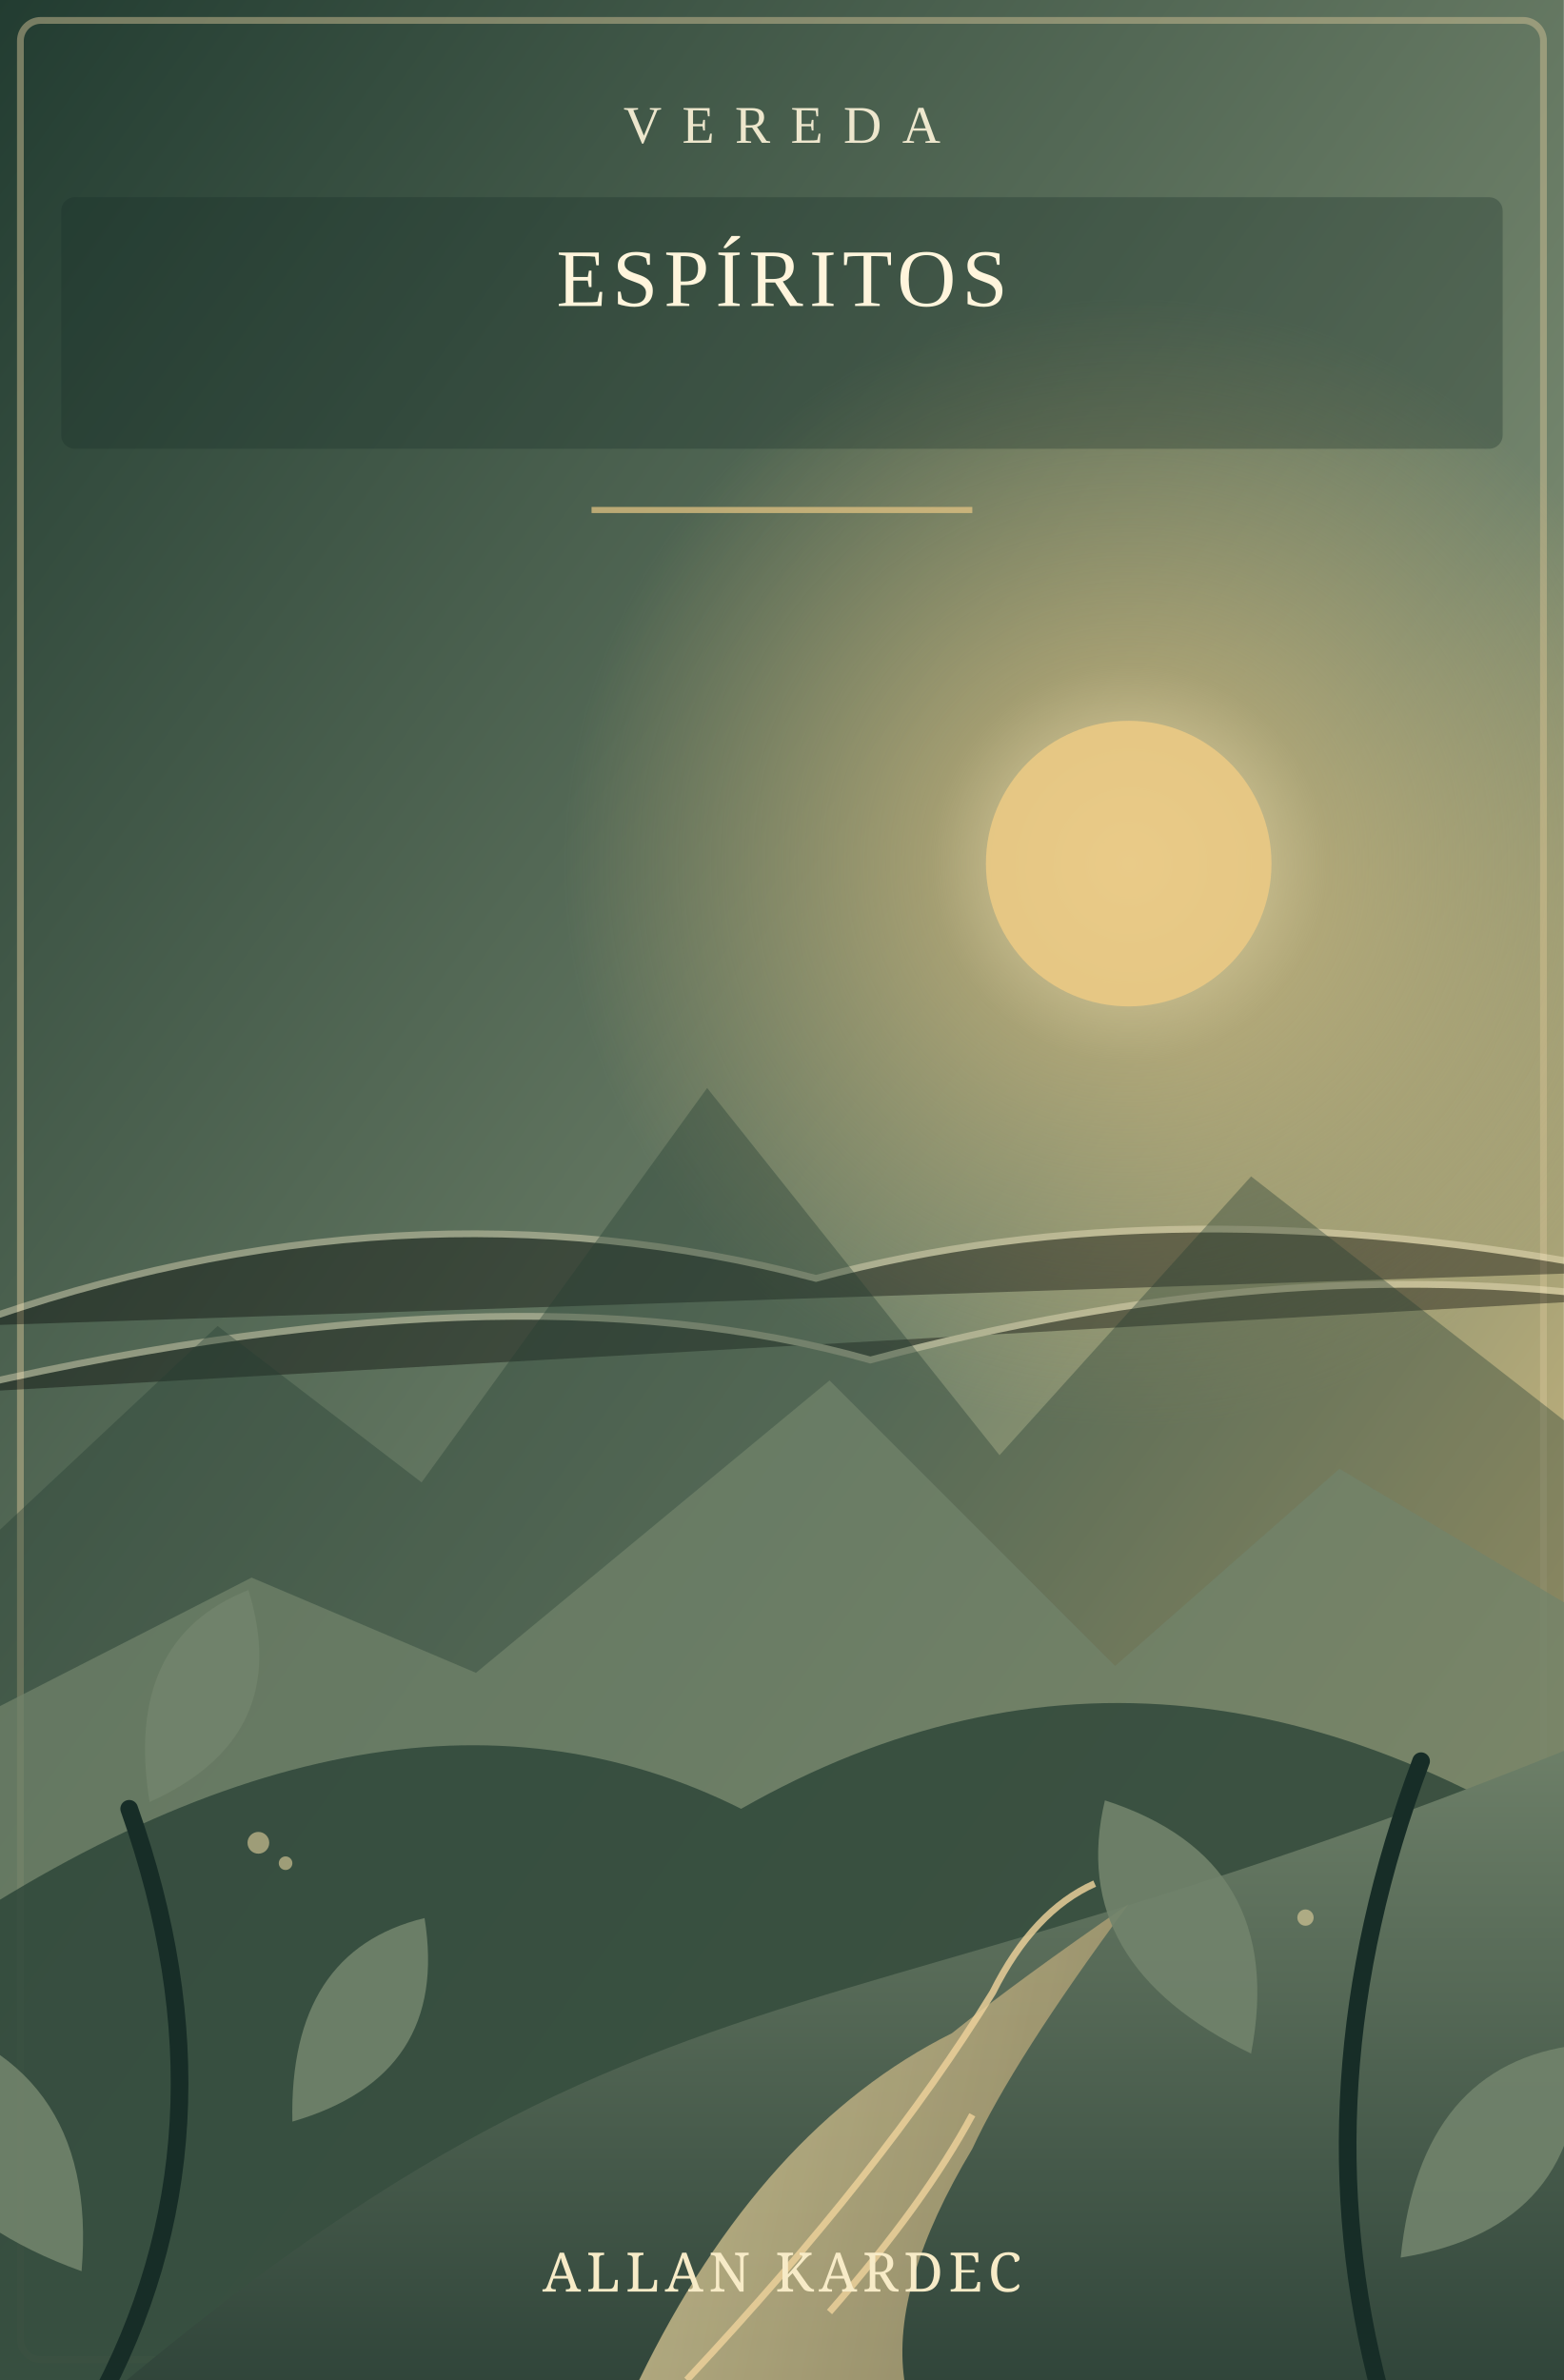
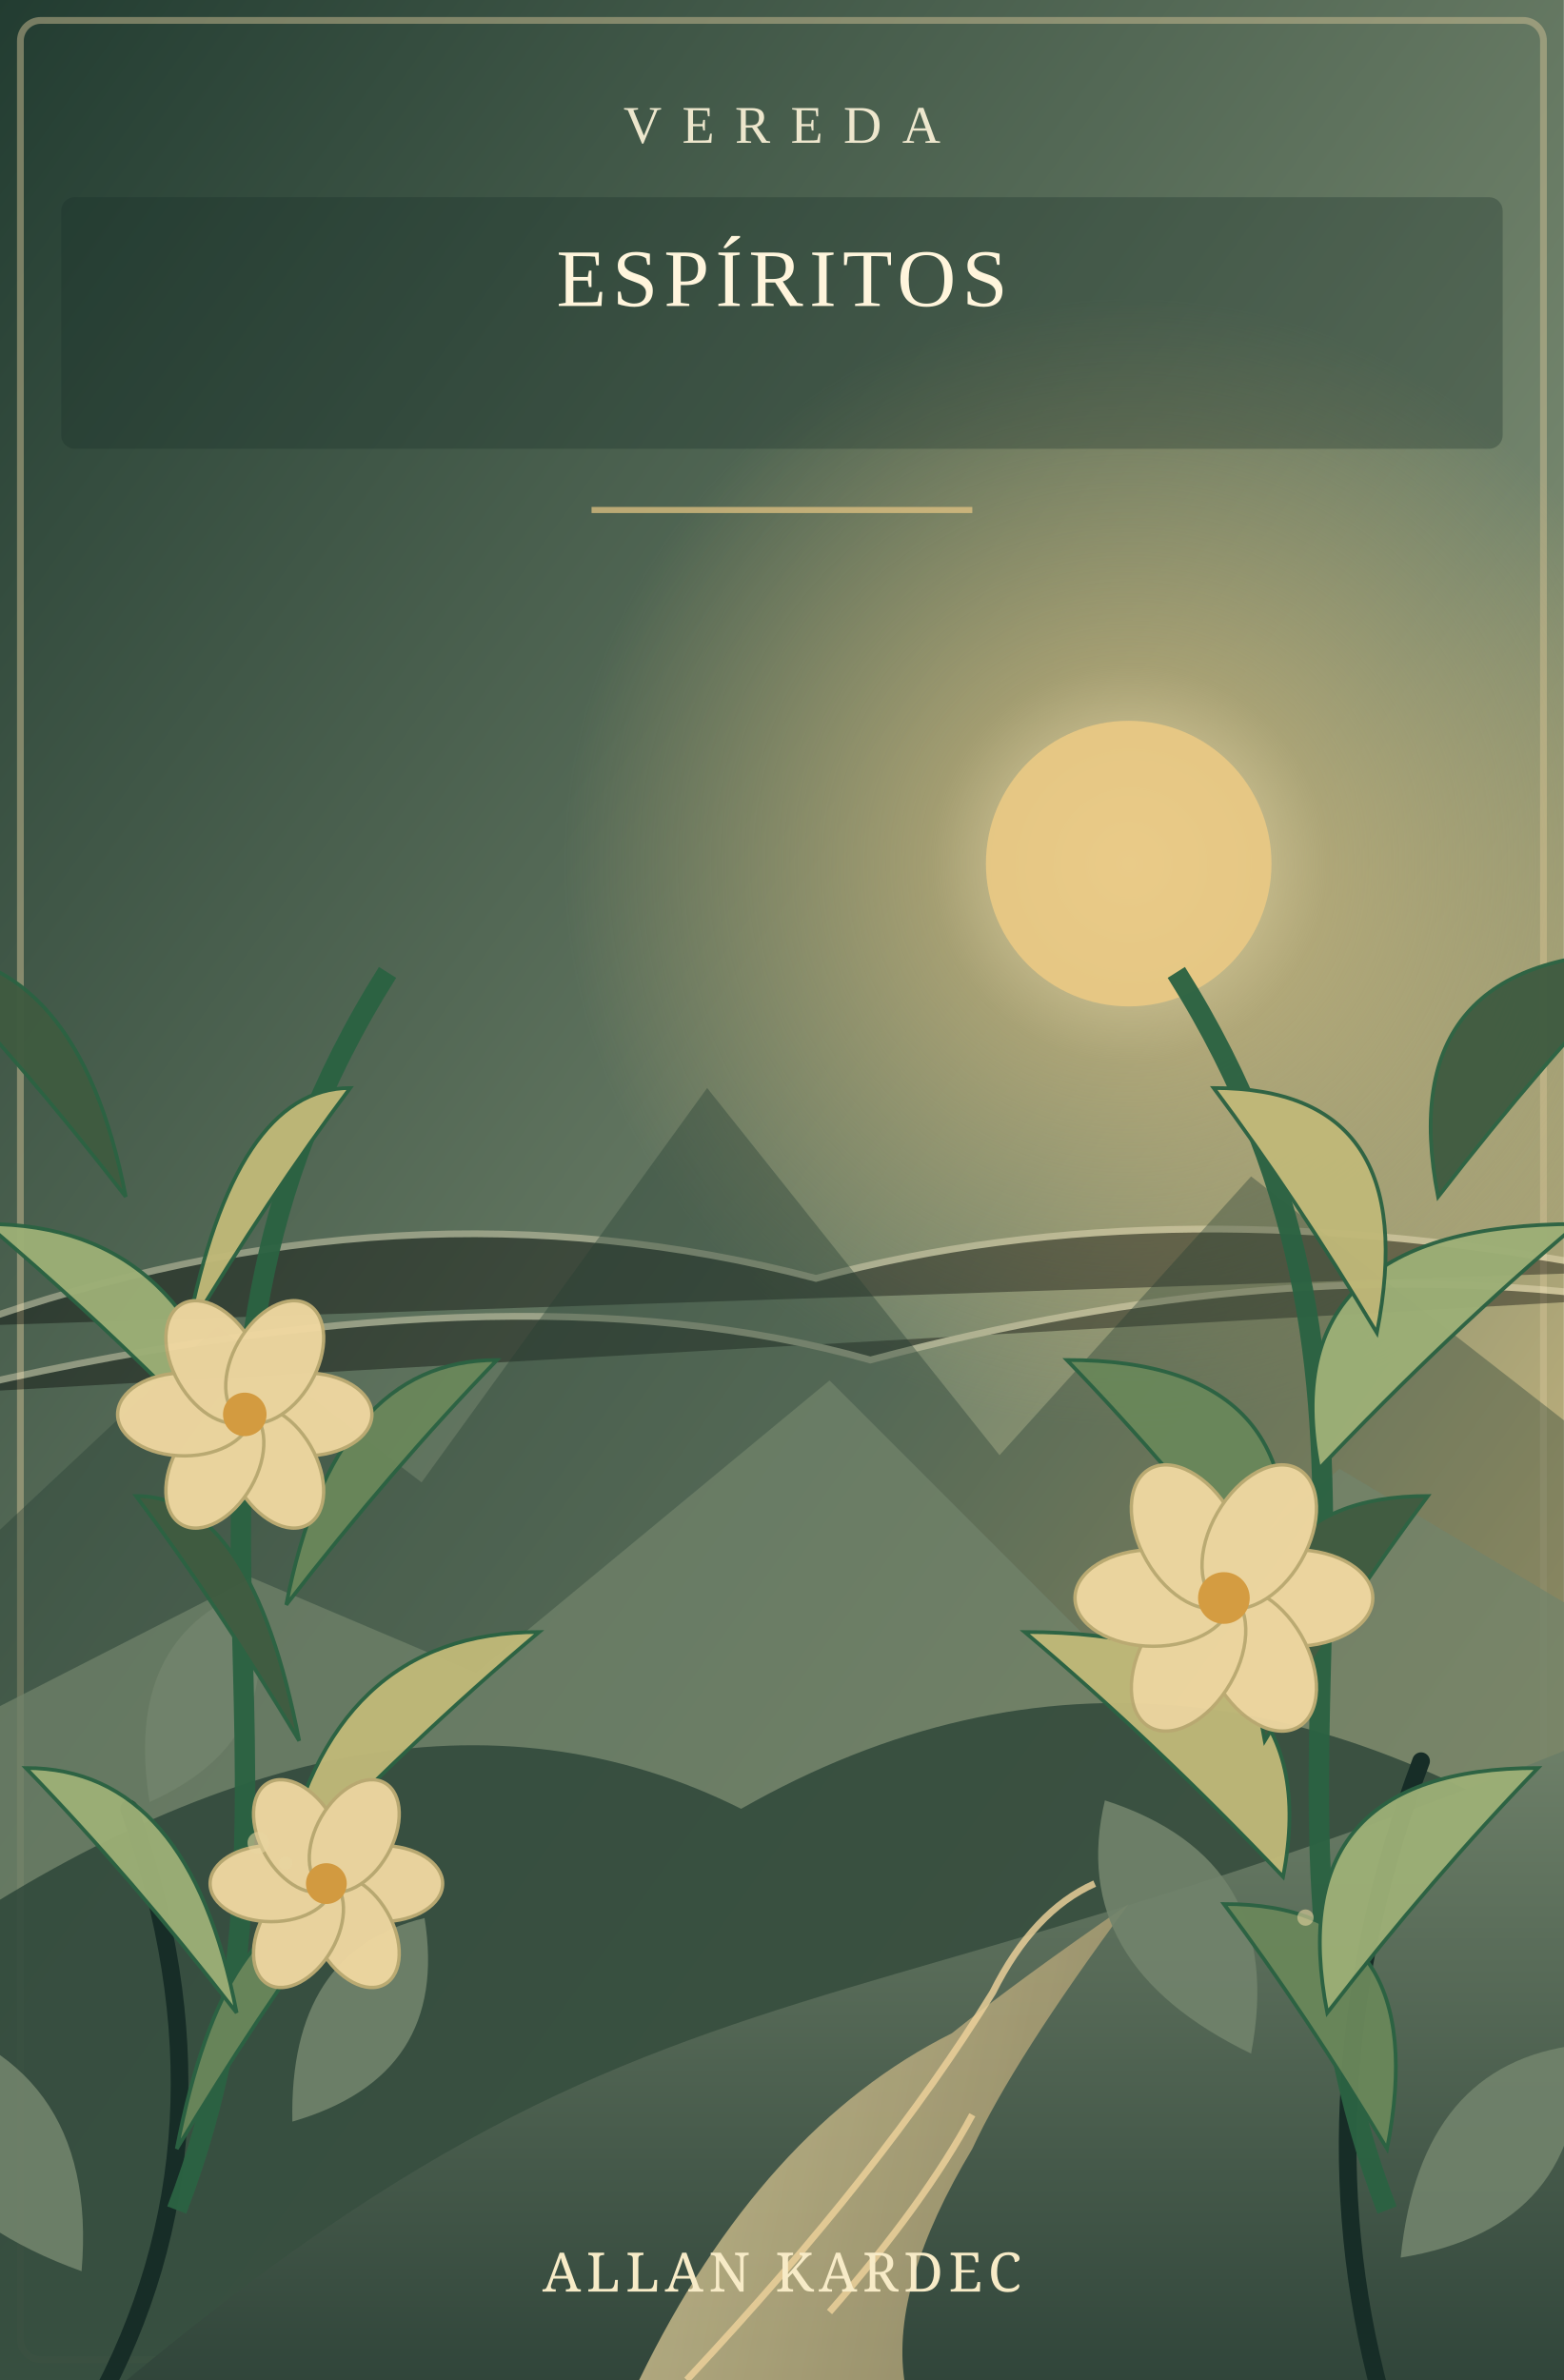
<svg xmlns="http://www.w3.org/2000/svg" viewBox="0 0 230 350" role="img" aria-labelledby="t d">
  <defs>
    <linearGradient id="sky" x1="0" y1="0" x2=".9" y2="1">
      <stop offset="0" stop-color="#223c31" />
      <stop offset=".60" stop-color="#71836b" />
      <stop offset="1" stop-color="#e9c884" />
    </linearGradient>
    <linearGradient id="front" x1="0" y1="0" x2="0" y2="1">
      <stop offset="0" stop-color="#71836b" />
      <stop offset="1" stop-color="#172d27" />
    </linearGradient>
    <radialGradient id="halo">
      <stop offset="0" stop-color="#fff2c8" stop-opacity=".95" />
      <stop offset=".35" stop-color="#e9c884" stop-opacity=".48" />
      <stop offset="1" stop-color="#e9c884" stop-opacity="0" />
    </radialGradient>
    <linearGradient id="trail" x1="0" y1="0" x2="1" y2=".2">
      <stop offset="0" stop-color="#ead7a0" />
      <stop offset="1" stop-color="#b3a174" />
    </linearGradient>
  </defs>
  <rect width="230" height="350" fill="url(#sky)" />
  <rect x="3" y="3" width="224" height="344" rx="3" fill="none" stroke="#d4c297" opacity=".48" stroke-width="1" />
  <circle cx="166" cy="127" r="83" fill="url(#halo)" />
  <circle cx="166" cy="127" r="21" fill="#e9c884" opacity=".93" />
  <g stroke="#fff1cd" opacity=".37" stroke-width="1">
    <path d="M-5 195 Q59 172 120 188 Q172 174 239 187" />
    <path d="M-9 205 Q75 185 128 200 Q188 184 239 191" />
  </g>
  <path d="M-15 239 L32 195 62 218 104 160 147 214 184 173 243 219 243 351 -15 351Z" fill="#223c31" opacity=".37" />
  <path d="M-10 256 L37 232 70 246 122 203 164 245 197 216 239 241 239 350 -10 350Z" fill="#71836b" opacity=".72" />
  <path d="M-16 290 Q55 239 109 266 Q174 229 243 280 L243 350 -16 350Z" fill="#223c31" opacity=".70" />
  <path d="M-18 383 C94 276 108 310 248 250 L248 390Z" fill="url(#front)" />
  <path d="M94 350 Q112 313 140 299 Q150 291 166 280 Q149 303 143 316 Q131 336 133 350Z" fill="url(#trail)" opacity=".72" />
  <g stroke="#172d27" stroke-width="2.6" fill="none" stroke-linecap="round">
    <path d="M14 354 Q36 314 19 266" />
    <path d="M203 352 Q191 307 209 259" />
  </g>
  <g>
    <path transform="translate(-3 295) rotate(-40) scale(1.1)" d="M0 0 Q-17 -25 0 -43 Q19 -22 0 0Z" fill="#71836b" opacity=".90" />
    <path transform="translate(22 265) rotate(25) scale(0.8)" d="M0 0 Q-17 -25 0 -43 Q19 -22 0 0Z" fill="#71836b" opacity=".90" />
    <path transform="translate(12 334) rotate(-36) scale(1.1)" d="M0 0 Q-17 -25 0 -43 Q19 -22 0 0Z" fill="#71836b" opacity=".90" />
    <path transform="translate(43 312) rotate(33) scale(0.83)" d="M0 0 Q-17 -25 0 -43 Q19 -22 0 0Z" fill="#71836b" opacity=".90" />
    <path transform="translate(206 332) rotate(40) scale(0.95)" d="M0 0 Q-17 -25 0 -43 Q19 -22 0 0Z" fill="#71836b" opacity=".90" />
    <path transform="translate(184 302) rotate(-30) scale(1)" d="M0 0 Q-17 -25 0 -43 Q19 -22 0 0Z" fill="#71836b" opacity=".90" />
  </g>
+   <g opacity=".96">
+     <path d="M26 325 C51 260 16 208 57 143" fill="none" stroke="#2b6242" stroke-width="3" />
+     <path d="M26 316 Q38 296 50 280 Q33 280 26 316Z" fill="#69865a" stroke="#2b6242" stroke-width=".55" />
+     <path d="M34.8 296 Q19.3 276 3.8 260 Q27.8 260 34.8 296Z" fill="#9caf76" stroke="#2b6242" stroke-width=".55" />
+     <path d="M41.3 276 Q60.3 256 79.3 240 Q48.3 240 41.3 276Z" fill="#c0b878" stroke="#2b6242" stroke-width=".55" />
+     <path d="M44 256 Q32 236 20 220 Q37 220 44 256Z" fill="#3e5b3f" stroke="#2b6242" stroke-width=".55" />
+     <path d="M42.1 236 Q57.6 216 73.1 200 Q49.1 200 42.1 236Z" fill="#69865a" stroke="#2b6242" stroke-width=".55" />
+     <path d="M36 216 Q17 196 -2 180 Q29 180 36 216Z" fill="#9caf76" stroke="#2b6242" stroke-width=".55" />
+     <path d="M27.5 196 Q39.5 176 51.5 160 Q34.5 160 27.5 196Z" fill="#c0b878" stroke="#2b6242" stroke-width=".55" />
+     <path d="M18.5 176 Q3 156 -12.5 140 Q11.5 140 18.5 176Z" fill="#3e5b3f" stroke="#2b6242" stroke-width=".55" />
+     <path d="M204 325 C179 260 214 208 173 143" fill="none" stroke="#2b6242" stroke-width="3" />
+     <path d="M204 316 Q192 296 180 280 Q211 280 204 316Z" fill="#69865a" stroke="#2b6242" stroke-width=".55" />
+     <path d="M195.2 296 Q210.7 276 226.2 260 Q188.2 260 195.2 296Z" fill="#9caf76" stroke="#2b6242" stroke-width=".55" />
+     <path d="M188.7 276 Q169.7 256 150.7 240 Q195.7 240 188.7 276Z" fill="#c0b878" stroke="#2b6242" stroke-width=".55" />
+     <path d="M186 256 Q198 236 210 220 Q179 220 186 256Z" fill="#3e5b3f" stroke="#2b6242" stroke-width=".55" />
+     <path d="M187.9 236 Q172.4 216 156.9 200 Q194.9 200 187.9 236Z" fill="#69865a" stroke="#2b6242" stroke-width=".55" />
+     <path d="M194 216 Q213 196 232 180 Q187 180 194 216Z" fill="#9caf76" stroke="#2b6242" stroke-width=".55" />
+     <path d="M202.5 196 Q190.5 176 178.5 160 Q209.5 160 202.5 196Z" fill="#c0b878" stroke="#2b6242" stroke-width=".55" />
+     <path d="M211.5 176 Q227 156 242.5 140 Q204.5 140 211.5 176Z" fill="#3e5b3f" stroke="#2b6242" stroke-width=".55" />
+     <g>
+       <ellipse cx="44.9" cy="208" rx="6.1" ry="9.8" transform="rotate(90 44.9 208)" fill="#efd7a0" stroke="#bdac73" stroke-width=".5" />
+       <ellipse cx="40.4" cy="215.7" rx="6.1" ry="9.8" transform="rotate(150 40.4 215.7)" fill="#efd7a0" stroke="#bdac73" stroke-width=".5" />
+       <ellipse cx="31.6" cy="215.7" rx="6.1" ry="9.8" transform="rotate(210 31.6 215.7)" fill="#efd7a0" stroke="#bdac73" stroke-width=".5" />
+       <ellipse cx="27.1" cy="208" rx="6.1" ry="9.8" transform="rotate(270 27.1 208)" fill="#efd7a0" stroke="#bdac73" stroke-width=".5" />
+       <ellipse cx="31.6" cy="200.3" rx="6.1" ry="9.8" transform="rotate(330 31.6 200.3)" fill="#efd7a0" stroke="#bdac73" stroke-width=".5" />
+       <ellipse cx="40.4" cy="200.3" rx="6.1" ry="9.8" transform="rotate(390 40.4 200.3)" fill="#efd7a0" stroke="#bdac73" stroke-width=".5" />
+       <circle cx="36" cy="208" r="3.2" fill="#d99d40" />
+     </g>
+     <g>
+       <ellipse cx="190.4" cy="235" rx="7.1" ry="11.5" transform="rotate(90 190.4 235)" fill="#efd7a0" stroke="#bdac73" stroke-width=".5" />
+       <ellipse cx="185.2" cy="244" rx="7.1" ry="11.5" transform="rotate(150 185.2 244)" fill="#efd7a0" stroke="#bdac73" stroke-width=".5" />
+       <ellipse cx="174.8" cy="244" rx="7.1" ry="11.5" transform="rotate(210 174.8 244)" fill="#efd7a0" stroke="#bdac73" stroke-width=".5" />
+       <ellipse cx="169.6" cy="235" rx="7.1" ry="11.5" transform="rotate(270 169.6 235)" fill="#efd7a0" stroke="#bdac73" stroke-width=".5" />
+       <ellipse cx="174.8" cy="226" rx="7.1" ry="11.5" transform="rotate(330 174.8 226)" fill="#efd7a0" stroke="#bdac73" stroke-width=".5" />
+       <ellipse cx="185.2" cy="226" rx="7.1" ry="11.5" transform="rotate(390 185.2 226)" fill="#efd7a0" stroke="#bdac73" stroke-width=".5" />
+       <circle cx="180" cy="235" r="3.8" fill="#d99d40" />
+     </g>
+     <g>
+       <ellipse cx="56.1" cy="277" rx="5.6" ry="9" transform="rotate(90 56.1 277)" fill="#efd7a0" stroke="#bdac73" stroke-width=".5" />
+       <ellipse cx="52.1" cy="284" rx="5.6" ry="9" transform="rotate(150 52.1 284)" fill="#efd7a0" stroke="#bdac73" stroke-width=".5" />
+       <ellipse cx="43.9" cy="284" rx="5.6" ry="9" transform="rotate(210 43.9 284)" fill="#efd7a0" stroke="#bdac73" stroke-width=".5" />
+       <ellipse cx="39.9" cy="277" rx="5.6" ry="9" transform="rotate(270 39.9 277)" fill="#efd7a0" stroke="#bdac73" stroke-width=".5" />
+       <ellipse cx="43.9" cy="270" rx="5.6" ry="9" transform="rotate(330 43.9 270)" fill="#efd7a0" stroke="#bdac73" stroke-width=".5" />
+       <ellipse cx="52.1" cy="270" rx="5.6" ry="9" transform="rotate(390 52.1 270)" fill="#efd7a0" stroke="#bdac73" stroke-width=".5" />
+       <circle cx="48" cy="277" r="3" fill="#d99d40" />
+     </g>
+   </g>
  <g opacity=".82" stroke="#eed29b" stroke-width="1" fill="none">
    <path d="M101 350Q130 319 146 293Q152 281 161 277" />
    <path d="M122 340Q136 324 143 311" />
  </g>
  <g fill="#e8d5a1" opacity=".58">
    <circle cx="38" cy="271" r="1.6" />
    <circle cx="42" cy="274" r="1" />
    <circle cx="192" cy="282" r="1.2" />
  </g>
  <g opacity=".9" fill="#fff5da" font-family="Georgia, 'Times New Roman', serif" text-anchor="middle">
    <text x="115" y="21" font-size="7.8" letter-spacing="3">VEREDA</text>
  </g>
  <rect x="9" y="29" width="212" height="37" rx="2" fill="#172d27" opacity=".31" />
  <g fill="#fff5dc" font-family="Georgia, 'Times New Roman', serif" text-anchor="middle">
    <text x="115" y="45" font-size="12" letter-spacing=".9">ESPÍRITOS</text>
  </g>
  <path d="M87 75 H143" stroke="#e9c884" opacity=".7" stroke-width=".9" />
  <text x="115" y="337" text-anchor="middle" font-family="Georgia,serif" font-size="8" fill="#f7ebc7" letter-spacing=".8">ALLAN KARDEC</text>
</svg>
